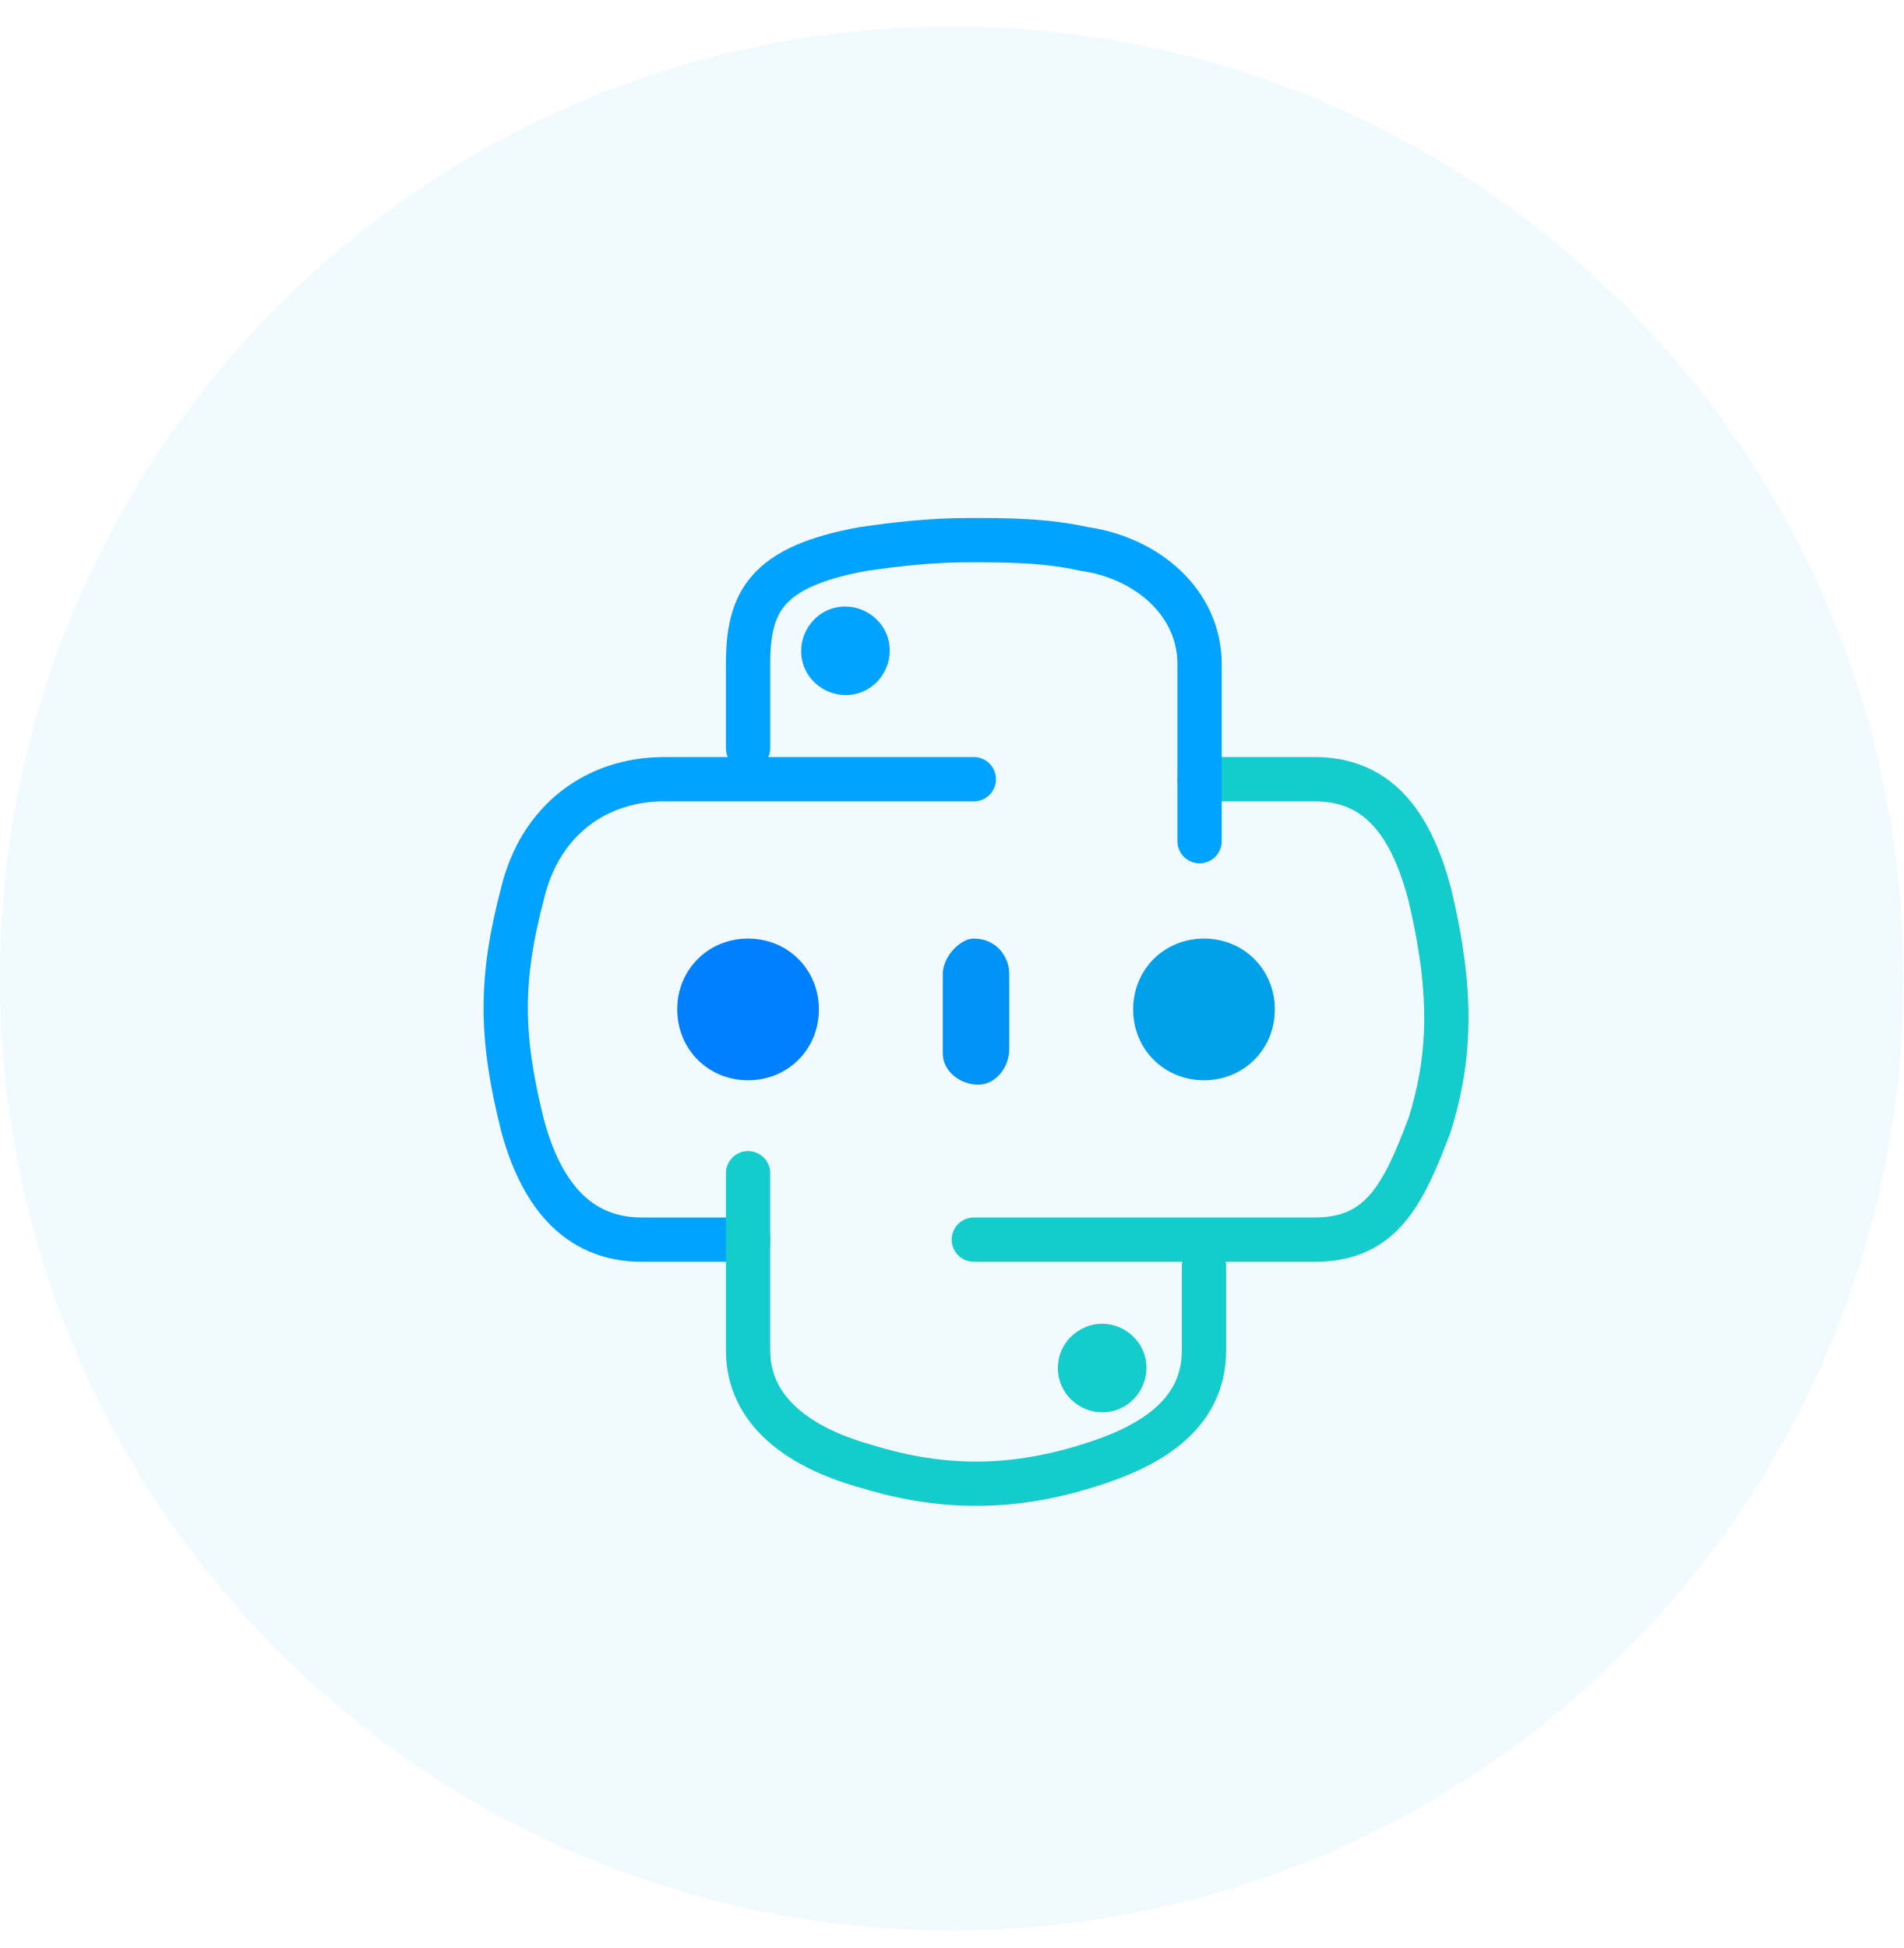
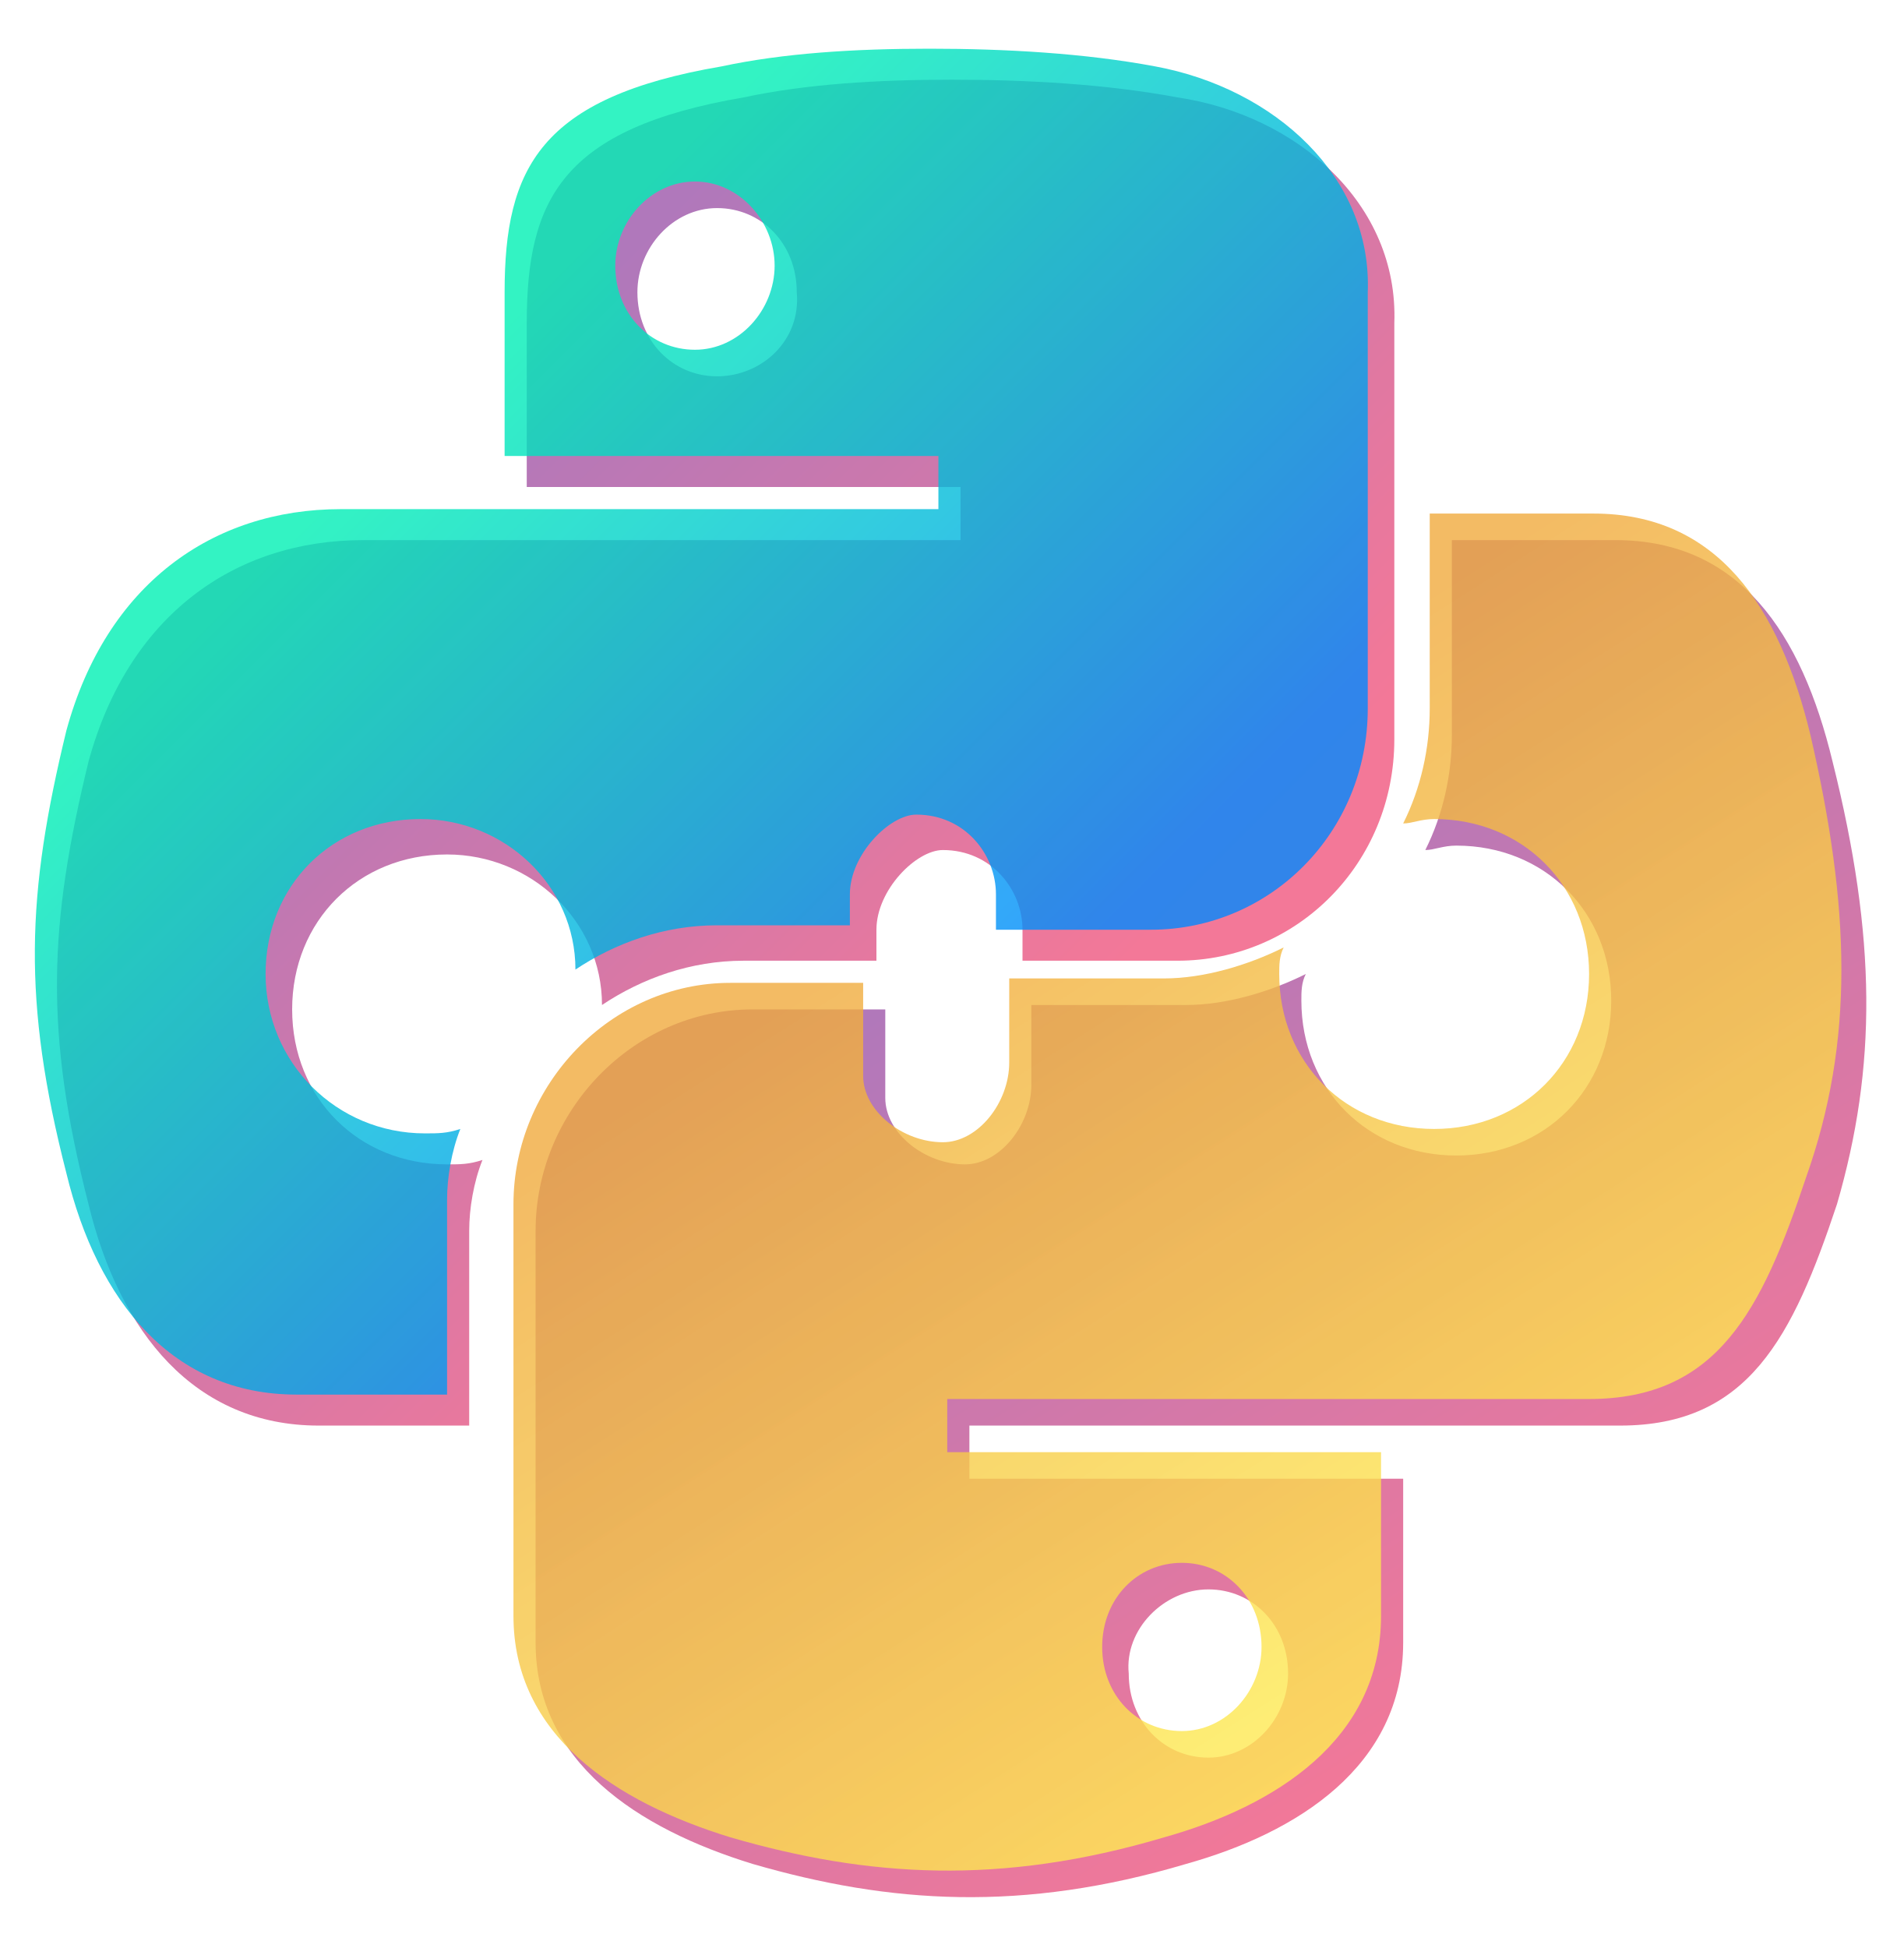
<svg xmlns="http://www.w3.org/2000/svg" version="1.1" id="Layer_1" x="0px" y="0px" viewBox="0 0 43 44" style="enable-background:new 0 0 43 44;" xml:space="preserve">
  <style type="text/css">
- 	.st0{opacity:6.000000e-02;fill-rule:evenodd;clip-rule:evenodd;fill:#00A3FF;enable-background:new    ;}
- 	.st1{fill:none;stroke:#15CCCC;stroke-linecap:round;stroke-miterlimit:10;}
- 	.st2{fill:none;stroke:#00A3FF;stroke-linecap:round;stroke-miterlimit:10;}
- 	.st3{fill:#00A3FF;}
- 	.st4{fill:#15CCCC;}
- 	.st5{fill:#0080FF;}
- 	.st6{fill:#0092F4;}
- 	.st7{fill:#00A1EA;}
+ 	.st0{opacity:0.8;fill:url(#SVGID_1_);enable-background:new    ;}
+ 	.st1{opacity:0.8;fill:url(#SVGID_2_);enable-background:new    ;}
+ 	.st2{opacity:0.8;fill:url(#SVGID_3_);}
+ 	.st3{opacity:0.8;fill:url(#SVGID_4_);}
</style>
-   <g id="background">
-     <circle id="Oval-2-Copy" class="st0" cx="21.5" cy="22.1" r="21.5" />
-   </g>
-   <g>
-     <path class="st1" d="M22,28c0.5,0,5.1,0,5.1,0h2.6c1.5,0,2-1,2.6-2.6c0.5-1.6,0.5-3.1,0-5.2c-0.4-1.5-1.1-2.6-2.6-2.6h-2.6" />
-     <path class="st2" d="M22,17.6c-0.5,0-5.1,0-5.1,0H15c-1.5,0-2.8,0.9-3.2,2.6c-0.5,1.9-0.5,3.2,0,5.2c0.4,1.5,1.2,2.6,2.7,2.6h2.4    M27.1,19v-4c0-1.4-1.2-2.4-2.6-2.6c-0.9-0.2-1.8-0.2-2.6-0.2c-0.9,0-1.7,0.1-2.4,0.2c-2.2,0.4-2.6,1.2-2.6,2.6v1.9" />
-     <path class="st1" d="M16.9,26.5v4c0,1.4,1.2,2.2,2.6,2.6c1.6,0.5,3.2,0.6,5.1,0c1.3-0.4,2.6-1.1,2.6-2.6v-1.9" />
-   </g>
-   <path class="st3" d="M19.1,15.7c-0.5,0-1-0.4-1-1c0-0.5,0.4-1,1-1c0.5,0,1,0.4,1,1C20.1,15.2,19.7,15.7,19.1,15.7z" />
-   <path class="st4" d="M24.9,29.9c0.5,0,1,0.4,1,1c0,0.5-0.4,1-1,1c-0.5,0-1-0.4-1-1C23.9,30.3,24.4,29.9,24.9,29.9z" />
-   <path id="Fill-6_23_" class="st5" d="M16.9,21.2c-0.9,0-1.6,0.7-1.6,1.6c0,0.9,0.7,1.6,1.6,1.6c0.9,0,1.6-0.7,1.6-1.6  C18.5,21.9,17.8,21.2,16.9,21.2L16.9,21.2z" />
-   <path id="Fill-12_23_" class="st6" d="M21.3,22v1.7c0,0,0,0.1,0,0.1c0,0.4,0.4,0.7,0.8,0.7c0.4,0,0.7-0.4,0.7-0.8V22  c0-0.4-0.3-0.8-0.8-0.8C21.7,21.2,21.3,21.6,21.3,22" />
-   <path id="Fill-9_9_" class="st7" d="M27.2,21.2c-0.9,0-1.6,0.7-1.6,1.6c0,0.9,0.7,1.6,1.6,1.6h0c0.9,0,1.6-0.7,1.6-1.6  C28.8,21.9,28.1,21.2,27.2,21.2L27.2,21.2z" />
+   <linearGradient id="SVGID_1_" gradientUnits="userSpaceOnUse" x1="23.389" y1="23.715" x2="9.799" y2="10.124">
+     <stop offset="0" style="stop-color:#F0567E" />
+     <stop offset="1" style="stop-color:#9C56AA" />
+   </linearGradient>
+   <path class="st0" d="M26.6,2.2c-1.6-0.3-3.4-0.4-5.1-0.4c-1.7,0-3.3,0.1-4.7,0.4c-4.1,0.7-4.9,2.3-4.9,5.1V11h9.8v1.2h-9.8H8.2  c-2.9,0-5.3,1.7-6.2,5c-0.9,3.7-1,6.1,0,10c0.7,2.9,2.4,5,5.2,5h3.4v-4.4c0-0.5,0.1-1.1,0.3-1.6c-0.3,0.1-0.5,0.1-0.8,0.1  c-2,0-3.5-1.5-3.5-3.5c0-2,1.5-3.5,3.5-3.5c1.9,0,3.5,1.5,3.5,3.4c0.9-0.6,2-1,3.2-1h3v-0.7c0-0.9,0.9-1.8,1.5-1.8  c1.1,0,1.8,0.9,1.8,1.8v0.7h3.5c2.7,0,4.9-2.2,4.9-5V7.3C31.6,4.6,29.3,2.6,26.6,2.2z M16.2,8.5c-1,0-1.8-0.8-1.8-1.9  c0-1,0.8-1.9,1.8-1.9c1,0,1.8,0.8,1.8,1.9C18.1,7.7,17.2,8.5,16.2,8.5z" />
+   <linearGradient id="SVGID_2_" gradientUnits="userSpaceOnUse" x1="34.032" y1="38.783" x2="22.455" y2="20.663">
+     <stop offset="0" style="stop-color:#F0567E" />
+     <stop offset="1" style="stop-color:#9C56AA" />
+   </linearGradient>
+   <path class="st1" d="M41.4,17.2c-0.7-2.9-2.1-5-4.9-5h-3.7v4.4c0,0.9-0.2,1.8-0.6,2.6c0.2,0,0.4-0.1,0.7-0.1c2,0,3.5,1.5,3.5,3.5  c0,2-1.5,3.5-3.5,3.5c-2,0-3.5-1.5-3.5-3.5c0-0.2,0-0.4,0.1-0.6c-0.8,0.4-1.8,0.7-2.7,0.7h-3.5v1.8c0,0.9-0.7,1.8-1.5,1.8  c-0.9,0-1.8-0.7-1.8-1.5v-0.2v-1.8h-3c-2.7,0-4.9,2.3-4.9,5v9.3c0,2.7,2.3,4.2,4.9,5c3.1,0.9,6.1,1.1,9.8,0c2.5-0.7,4.9-2.2,4.9-5  v-3.7h-9.8v-1.2h9.8h4.9c2.9,0,3.9-2,4.9-5C42.4,24.1,42.4,21.2,41.4,17.2z M27.3,35.9c1,0,1.8,0.8,1.8,1.9c0,1-0.8,1.9-1.8,1.9  c-1,0-1.8-0.8-1.8-1.9C25.4,36.8,26.3,35.9,27.3,35.9z" />
+   <linearGradient id="SVGID_3_" gradientUnits="userSpaceOnUse" x1="22.839" y1="23.069" x2="9.248" y2="9.479">
+     <stop offset="0" style="stop-color:#0088FF" />
+     <stop offset="1" style="stop-color:#00F0B4" />
+   </linearGradient>
+   <path class="st2" d="M26.1,1.5c-1.6-0.3-3.4-0.4-5.1-0.4s-3.3,0.1-4.7,0.4c-4.1,0.7-4.9,2.3-4.9,5.1v3.7h9.8v1.2h-9.8H7.7  c-2.9,0-5.3,1.7-6.2,5c-0.9,3.7-1,6.1,0,10c0.7,2.9,2.4,5,5.2,5h3.4v-4.4c0-0.5,0.1-1.1,0.3-1.6c-0.3,0.1-0.5,0.1-0.8,0.1  C7.6,25.6,6,24,6,22c0-2,1.5-3.5,3.5-3.5c1.9,0,3.5,1.5,3.5,3.4c0.9-0.6,2-1,3.2-1h3v-0.7c0-0.9,0.9-1.8,1.5-1.8  c1.1,0,1.8,0.9,1.8,1.8V21h3.5c2.7,0,4.9-2.2,4.9-5V6.6C31,4,28.8,2,26.1,1.5z M15.7,7.9c-1,0-1.8-0.8-1.8-1.9c0-1,0.8-1.9,1.8-1.9  S17.5,5,17.5,6C17.5,7,16.7,7.9,15.7,7.9z" />
+   <linearGradient id="SVGID_4_" gradientUnits="userSpaceOnUse" x1="33.481" y1="38.138" x2="21.904" y2="20.018">
+     <stop offset="4.364633e-04" style="stop-color:#FFEF54" />
+     <stop offset="1" style="stop-color:#F0AA3D" />
+   </linearGradient>
+   <path class="st3" d="M40.9,16.6c-0.7-2.9-2.1-5-4.9-5h-3.7V16c0,0.9-0.2,1.8-0.6,2.6c0.2,0,0.4-0.1,0.7-0.1c2,0,3.5,1.5,3.5,3.5  c0,2-1.5,3.5-3.5,3.5c-2,0-3.5-1.5-3.5-3.5c0-0.2,0-0.4,0.1-0.6c-0.8,0.4-1.8,0.7-2.7,0.7h-3.5V24c0,0.9-0.7,1.8-1.5,1.8  c-0.9,0-1.8-0.7-1.8-1.5V24v-1.8h-3c-2.7,0-4.9,2.3-4.9,5v9.3c0,2.7,2.3,4.2,4.9,5c3.1,0.9,6.1,1.1,9.8,0c2.5-0.7,4.9-2.2,4.9-5  v-3.7h-9.8v-1.2H31h4.9c2.9,0,3.9-2,4.9-5C41.9,23.5,41.8,20.5,40.9,16.6z M26.7,35.3c1,0,1.8,0.8,1.8,1.9c0,1-0.8,1.9-1.8,1.9  c-1,0-1.8-0.8-1.8-1.9C24.9,36.1,25.7,35.3,26.7,35.3z" />
</svg>
